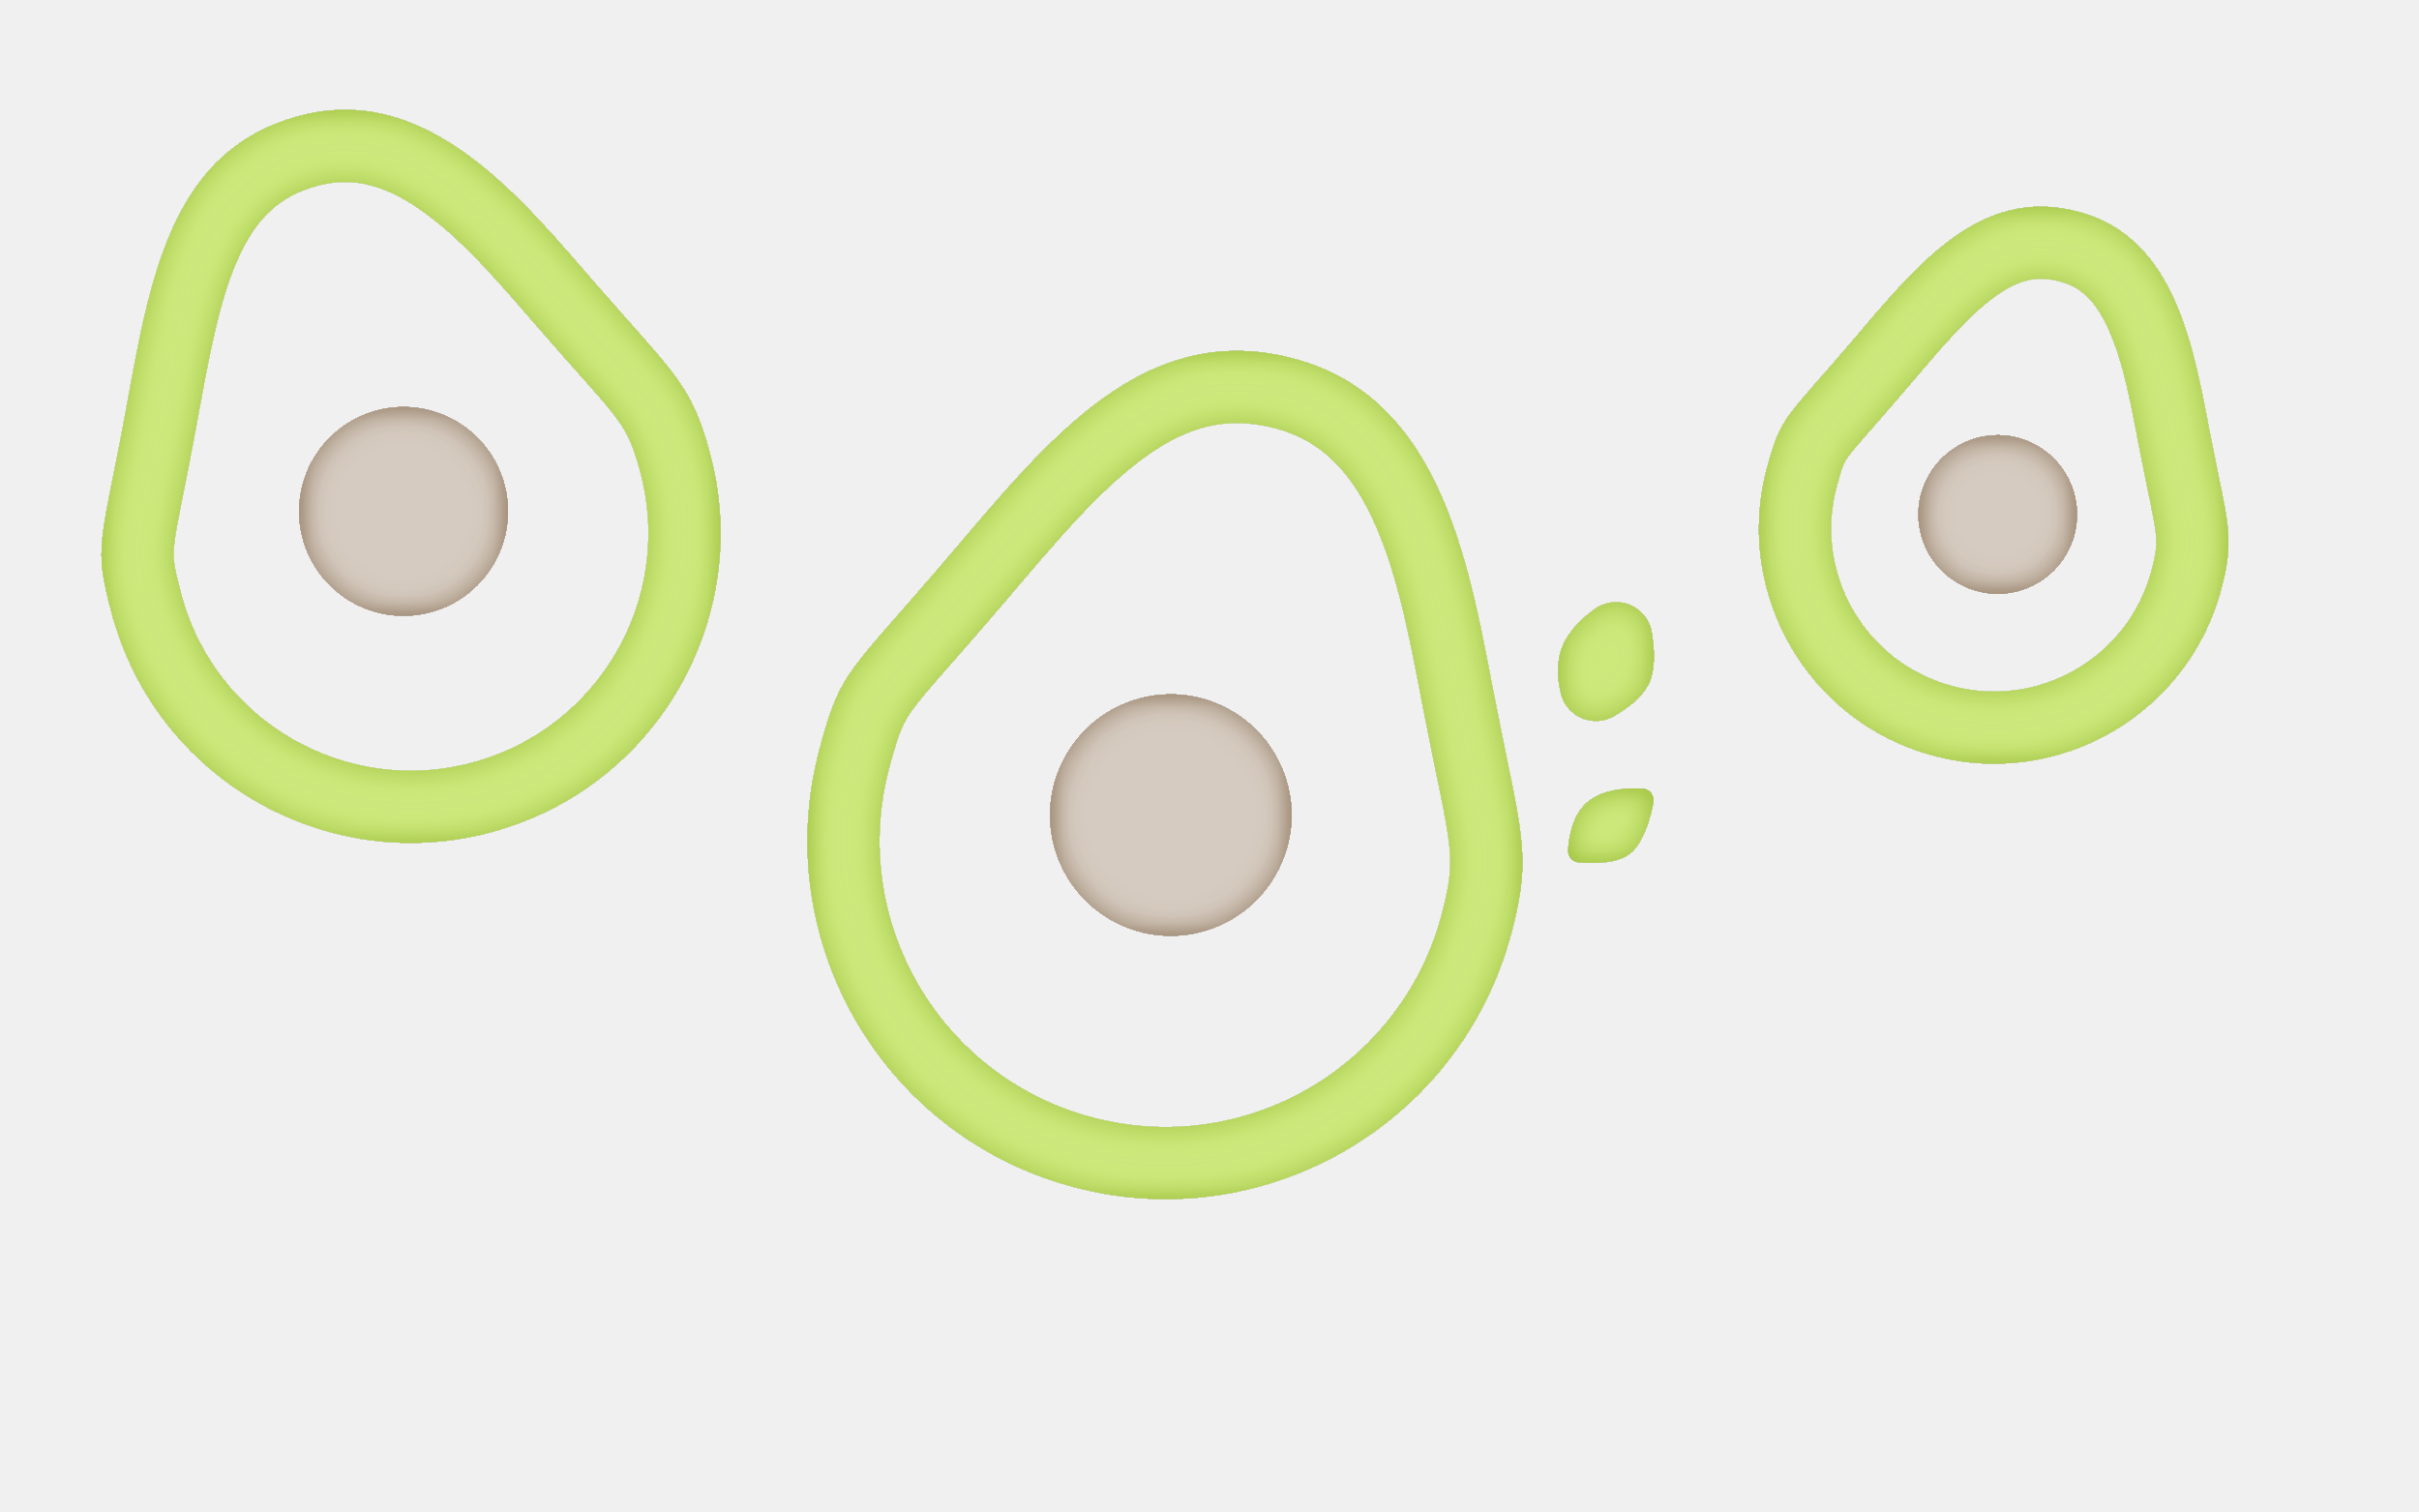
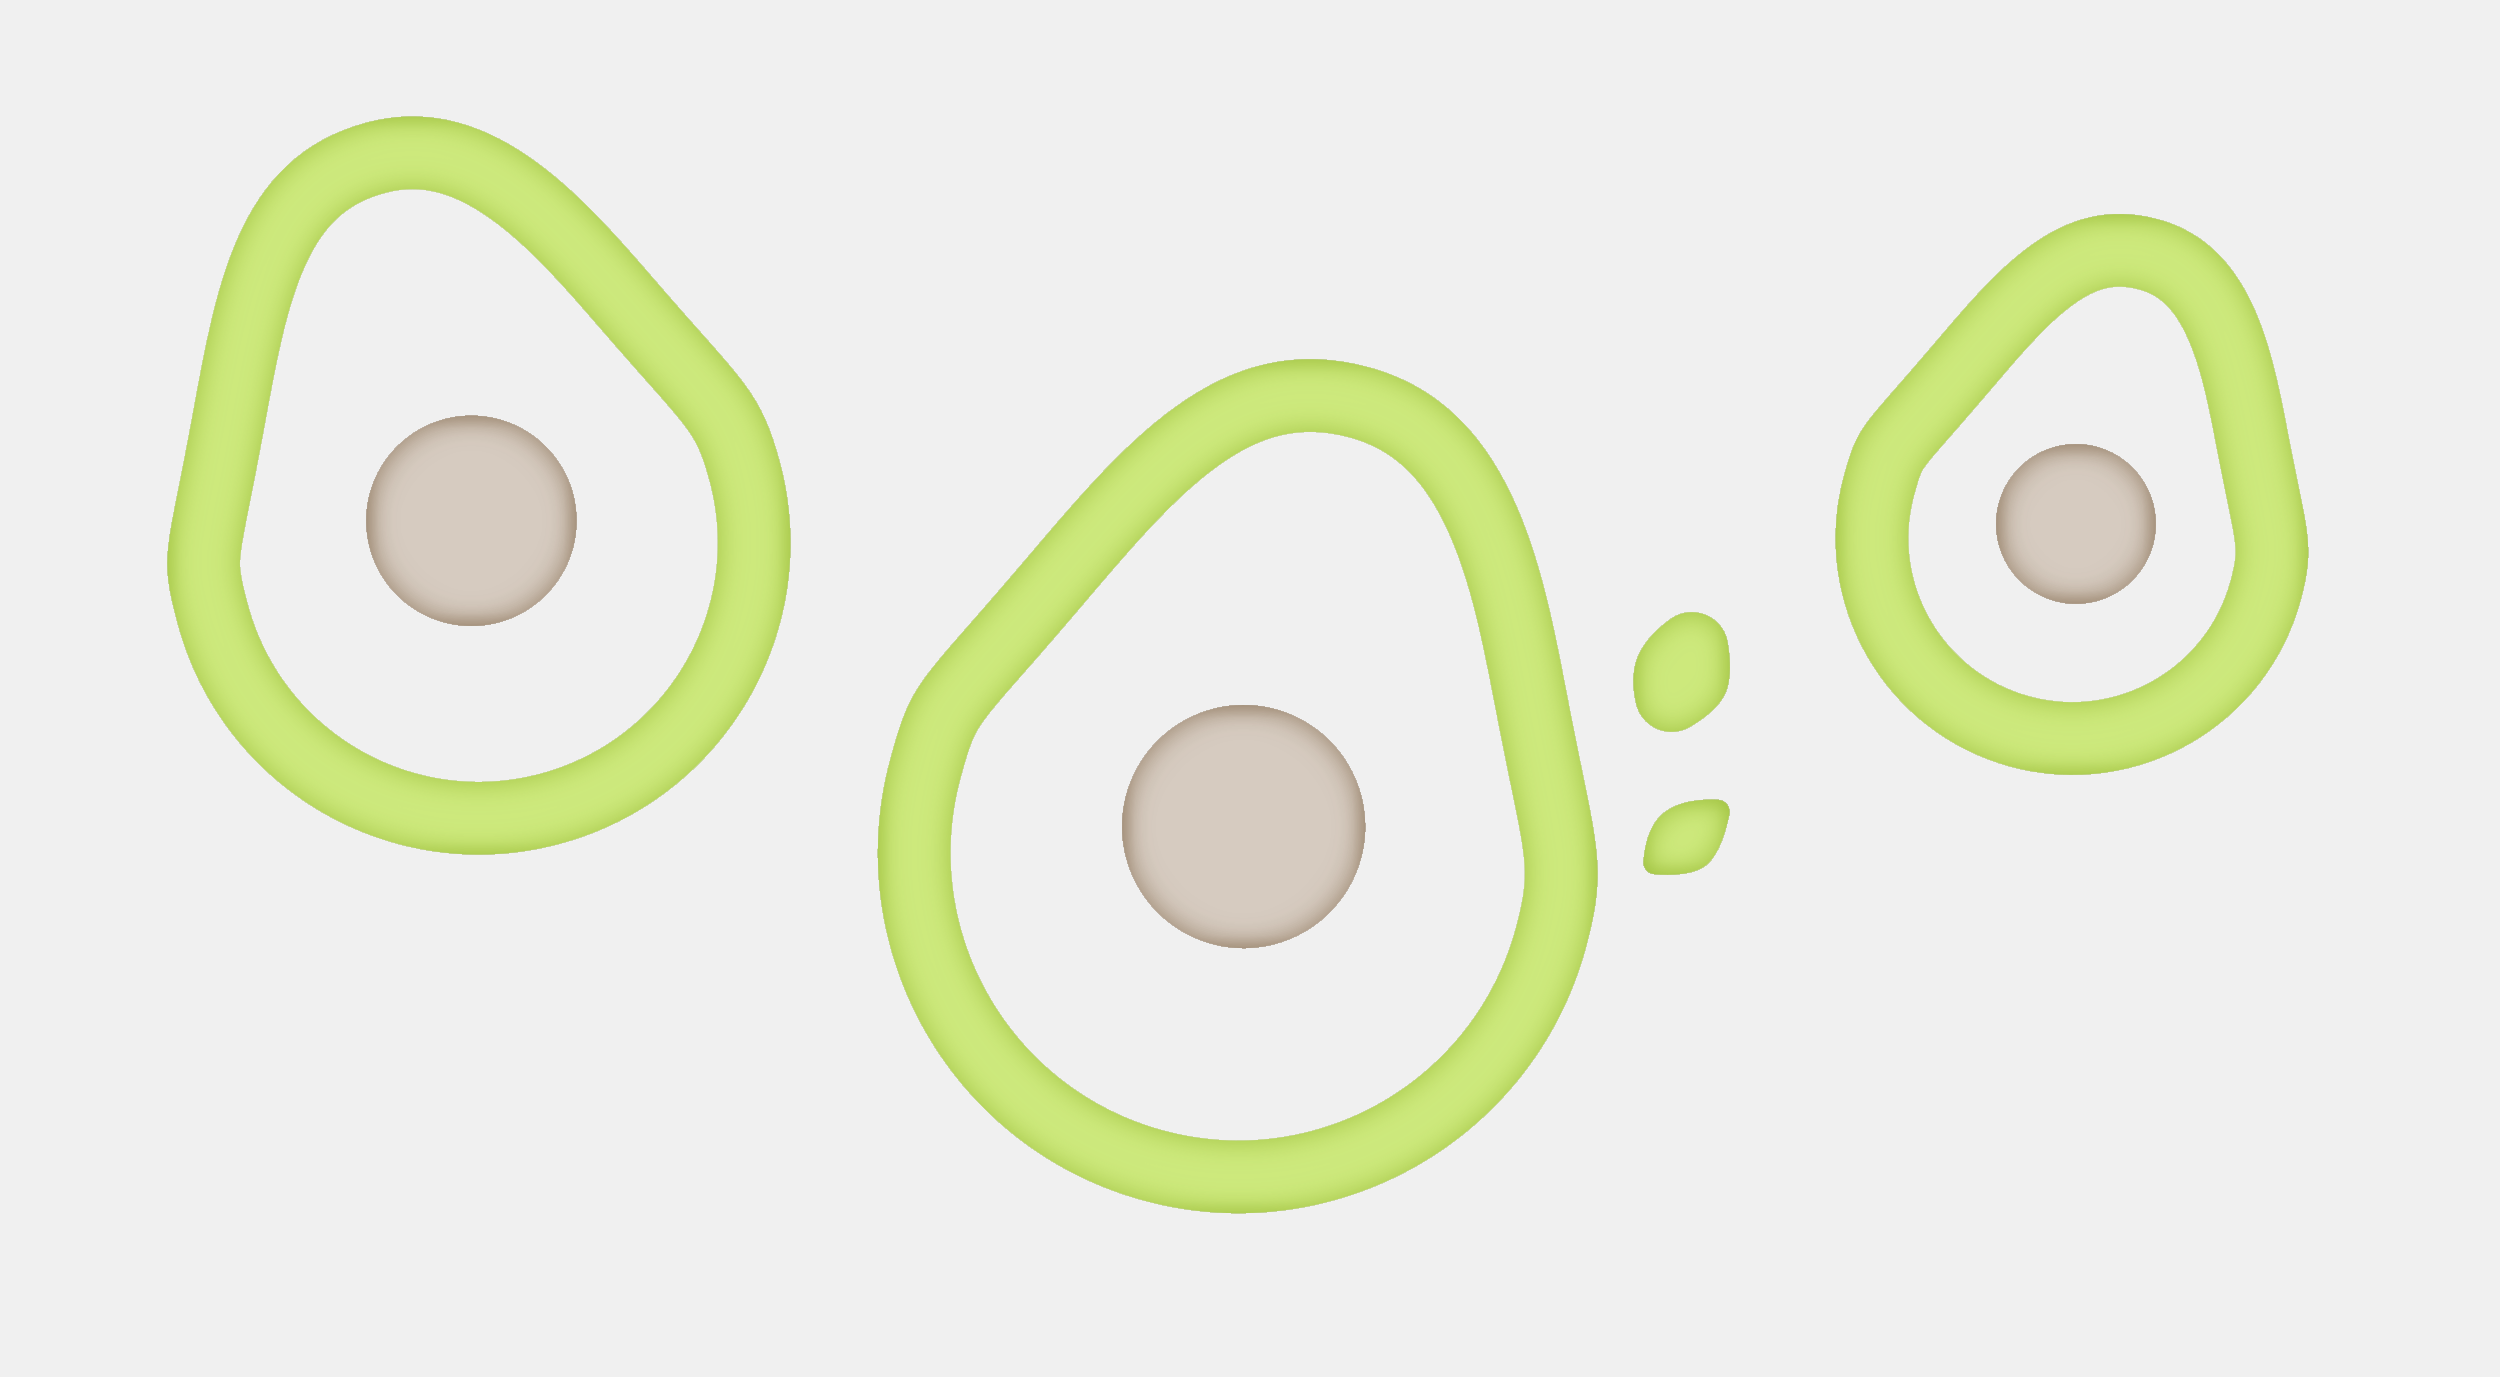
- <svg xmlns="http://www.w3.org/2000/svg" width="336" height="210" viewBox="0 0 336 210" fill="none">
-   <g filter="url(#filter0_i_528_1885)">
-     <mask id="path-1-inside-1_528_1885" fill="white">
-       <path d="M17.409 57.451C20.782 39.123 23.503 20.961 41.535 16.129C59.566 11.298 72.617 27.823 83.089 39.852C93.561 51.882 96.031 53.374 98.599 62.956C104.745 85.895 91.132 109.473 68.193 115.62C45.254 121.766 21.676 108.153 15.529 85.214C12.962 75.632 14.036 75.779 17.409 57.451Z" />
+ <svg xmlns="http://www.w3.org/2000/svg" width="345" height="190" viewBox="0 0 345 190" fill="none">
+   <g filter="url(#filter0_i_785_2021)">
+     <path d="M31.327 59.18C31.429 58.623 31.531 58.068 31.632 57.518C33.234 48.777 34.666 40.961 37.532 34.61C40.429 28.192 44.595 23.721 51.829 21.783C58.872 19.896 65.086 22.025 71.18 26.517C76.804 30.662 81.772 36.401 86.638 42.023C87.199 42.671 87.759 43.317 88.318 43.959C90.165 46.082 91.72 47.83 93.048 49.324C95.655 52.256 97.393 54.211 98.772 56.097C100.57 58.557 101.603 60.723 102.769 65.074C108.201 85.345 96.171 106.182 75.899 111.614C55.627 117.046 34.791 105.016 29.359 84.744C28.135 80.178 27.941 78.517 28.213 75.968C28.415 74.083 28.843 71.936 29.519 68.549C29.996 66.158 30.596 63.15 31.327 59.18Z" stroke="#CDE97C" stroke-width="10" stroke-linejoin="round" />
+   </g>
+   <g filter="url(#filter1_i_785_2021)">
+     <mask id="path-2-inside-1_785_2021" fill="white">
+       <path d="M140.796 78.115C154.767 61.716 167.99 45.105 188.835 50.69C209.681 56.276 213.195 80.364 216.726 98.461C220.257 116.558 221.867 119.479 218.899 130.556C211.794 157.075 184.536 172.813 158.017 165.707C131.498 158.601 115.76 131.343 122.866 104.824C125.834 93.747 126.825 94.515 140.796 78.115Z" />
    </mask>
-     <path d="M27.244 59.261C29.022 49.599 30.352 41.909 33.09 35.843C35.527 30.443 38.671 27.249 44.123 25.788L38.947 6.47C26.367 9.841 19.135 18.144 14.86 27.615C10.886 36.421 9.169 46.975 7.574 55.641L27.244 59.261ZM44.123 25.788C49.194 24.43 53.851 25.765 59.214 29.717C64.931 33.931 69.964 40.005 75.547 46.418L90.632 33.286C85.742 27.67 79.014 19.466 71.08 13.618C62.792 7.509 51.907 2.997 38.947 6.47L44.123 25.788ZM75.547 46.418C81.256 52.977 83.82 55.603 85.735 58.224C87.085 60.069 87.892 61.633 88.939 65.544L108.258 60.367C106.738 54.696 105.027 50.723 101.881 46.42C99.302 42.892 95.394 38.757 90.632 33.286L75.547 46.418ZM88.939 65.544C93.657 83.148 83.209 101.243 65.605 105.96L70.781 125.279C99.055 117.703 115.834 88.641 108.258 60.367L88.939 65.544ZM65.605 105.96C48.001 110.677 29.905 100.23 25.188 82.626L5.87 87.802C13.446 116.076 42.508 132.855 70.781 125.279L65.605 105.96ZM25.188 82.626C24.025 78.284 24.009 77.322 24.185 75.676C24.504 72.696 25.4 69.279 27.244 59.261L7.574 55.641C6.045 63.95 4.718 69.624 4.298 73.549C3.736 78.807 4.466 82.562 5.87 87.802L25.188 82.626Z" fill="#CDE97C" mask="url(#path-1-inside-1_528_1885)" />
+     <path d="M148.408 84.6C155.722 76.015 161.637 68.906 168.074 64.278C173.919 60.077 179.388 58.512 186.247 60.349L191.423 41.031C177.437 37.283 165.872 41.23 156.401 48.039C147.523 54.42 139.841 63.816 133.184 71.631L148.408 84.6ZM186.247 60.349C192.725 62.085 196.913 66.571 200.11 73.888C203.485 81.609 205.044 90.809 206.911 100.376L226.541 96.546C224.877 88.016 222.914 76.123 218.437 65.879C213.783 55.232 205.791 44.881 191.423 41.031L186.247 60.349ZM206.911 100.376C208.814 110.133 209.895 114.397 210.308 118.216C210.617 121.08 210.488 123.31 209.24 127.968L228.559 133.145C230.279 126.725 230.828 121.957 230.192 116.067C229.658 111.131 228.168 104.886 226.541 96.546L206.911 100.376ZM209.24 127.968C203.564 149.152 181.789 161.724 160.605 156.048L155.428 175.366C187.282 183.901 220.024 164.998 228.559 133.145L209.24 127.968ZM160.605 156.048C139.421 150.371 126.849 128.597 132.525 107.412L113.207 102.236C104.672 134.09 123.575 166.831 155.428 175.366L160.605 156.048ZM132.525 107.412C133.889 102.323 134.49 101.134 135.784 99.359C137.87 96.5 140.859 93.462 148.408 84.6L133.184 71.631C126.762 79.169 122.271 83.947 119.626 87.573C116.19 92.283 114.811 96.248 113.207 102.236L132.525 107.412Z" fill="#CDE97C" mask="url(#path-2-inside-1_785_2021)" />
  </g>
-   <g filter="url(#filter1_i_528_1885)">
-     <mask id="path-3-inside-2_528_1885" fill="white">
-       <path d="M131.796 77.291C145.767 60.892 158.99 44.281 179.835 49.866C200.681 55.452 204.195 79.54 207.726 97.637C211.257 115.734 212.867 118.655 209.899 129.732C202.794 156.251 175.536 171.989 149.017 164.883C122.498 157.777 106.76 130.519 113.866 104C116.834 92.923 117.825 93.691 131.796 77.291Z" />
+   <g filter="url(#filter2_i_785_2021)">
+     <mask id="path-4-inside-2_785_2021" fill="white">
+       <path d="M266.222 48.281C275.396 37.513 284.079 26.605 297.767 30.273C311.455 33.94 313.763 49.758 316.081 61.641C318.399 73.524 319.457 75.442 317.508 82.716C312.842 100.13 294.943 110.463 277.53 105.798C260.116 101.132 249.782 83.233 254.448 65.819C256.397 58.546 257.048 59.05 266.222 48.281Z" />
    </mask>
-     <path d="M131.796 77.291L139.408 83.776L131.796 77.291ZM207.726 97.637L197.911 99.552L207.726 97.637ZM139.408 83.776C146.722 75.191 152.637 68.082 159.074 63.454C164.919 59.253 170.388 57.687 177.247 59.525L182.424 40.207C168.437 36.459 156.872 40.406 147.401 47.214C138.523 53.596 130.841 62.992 124.184 70.806L139.408 83.776ZM177.247 59.525C183.725 61.261 187.913 65.747 191.111 73.064C194.485 80.785 196.045 89.985 197.911 99.552L217.541 95.722C215.877 87.192 213.914 75.299 209.437 65.055C204.783 54.407 196.791 44.057 182.424 40.207L177.247 59.525ZM197.911 99.552C199.815 109.308 200.895 113.573 201.308 117.391C201.617 120.256 201.488 122.486 200.24 127.144L219.559 132.32C221.279 125.901 221.828 121.132 221.192 115.242C220.658 110.306 219.168 104.062 217.541 95.722L197.911 99.552ZM200.24 127.144C194.564 148.328 172.789 160.9 151.605 155.224L146.428 174.542C178.282 183.077 211.024 164.174 219.559 132.32L200.24 127.144ZM151.605 155.224C130.421 149.547 117.849 127.772 123.525 106.588L104.207 101.412C95.672 133.265 114.575 166.007 146.428 174.542L151.605 155.224ZM123.525 106.588C124.889 101.499 125.49 100.309 126.784 98.535C128.87 95.675 131.859 92.637 139.408 83.776L124.184 70.806C117.762 78.345 113.271 83.123 110.626 86.749C107.19 91.459 105.811 95.424 104.207 101.412L123.525 106.588Z" fill="#CDE97C" mask="url(#path-3-inside-2_528_1885)" />
+     <path d="M266.222 48.281L258.61 41.796L266.222 48.281ZM273.834 54.766C278.75 48.996 282.33 44.721 286.138 41.983C289.353 39.672 291.898 39.053 295.179 39.932L300.355 20.613C289.947 17.825 281.307 20.825 274.465 25.743C268.216 30.235 262.868 36.797 258.61 41.796L273.834 54.766ZM295.179 39.932C298.077 40.709 300.174 42.647 302.024 46.88C304.051 51.517 305.006 57.096 306.266 63.556L325.896 59.726C324.838 54.303 323.48 46.031 320.351 38.871C317.045 31.308 311.144 23.504 300.355 20.613L295.179 39.932ZM306.266 63.556C307.563 70.206 308.202 72.666 308.453 74.982C308.6 76.343 308.587 77.372 307.849 80.128L327.167 85.304C328.378 80.787 328.811 77.22 328.337 72.833C327.966 69.399 326.917 64.959 325.896 59.726L306.266 63.556ZM307.849 80.128C304.612 92.207 292.197 99.375 280.118 96.138L274.942 115.457C297.69 121.552 321.072 108.052 327.167 85.304L307.849 80.128ZM280.118 96.138C268.039 92.902 260.871 80.486 264.108 68.407L244.789 63.231C238.694 85.979 252.194 109.361 274.942 115.457L280.118 96.138ZM264.108 68.407C264.962 65.22 265.223 64.915 265.705 64.254C266.184 63.597 266.903 62.739 268.316 61.122C269.656 59.589 271.487 57.522 273.834 54.766L258.61 41.796C254.586 46.519 251.379 49.955 249.547 52.468C246.923 56.065 245.884 59.145 244.789 63.231L264.108 68.407Z" fill="#CDE97C" mask="url(#path-4-inside-2_785_2021)" />
  </g>
-   <g filter="url(#filter2_i_528_1885)">
-     <mask id="path-5-inside-3_528_1885" fill="white">
-       <path d="M257.222 47.457C266.396 36.688 275.079 25.781 288.767 29.448C302.455 33.116 304.763 48.933 307.081 60.817C309.399 72.7 310.457 74.618 308.508 81.892C303.842 99.305 285.943 109.639 268.53 104.973C251.116 100.307 240.782 82.409 245.448 64.995C247.397 57.721 248.048 58.226 257.222 47.457Z" />
-     </mask>
-     <path d="M257.222 47.457L249.61 40.972L257.222 47.457ZM264.834 53.942C269.75 48.172 273.33 43.896 277.138 41.159C280.353 38.848 282.898 38.229 286.179 39.108L291.355 19.789C280.947 17 272.307 20.001 265.465 24.919C259.216 29.411 253.868 35.973 249.61 40.972L264.834 53.942ZM286.179 39.108C289.077 39.884 291.174 41.823 293.024 46.056C295.051 50.693 296.006 56.272 297.266 62.731L316.896 58.902C315.838 53.478 314.48 45.207 311.351 38.047C308.045 30.484 302.144 22.68 291.355 19.789L286.179 39.108ZM297.266 62.731C298.563 69.382 299.202 71.842 299.453 74.157C299.6 75.519 299.587 76.548 298.849 79.304L318.167 84.48C319.378 79.963 319.811 76.395 319.337 72.008C318.966 68.575 317.917 64.135 316.896 58.902L297.266 62.731ZM298.849 79.304C295.612 91.383 283.197 98.551 271.118 95.314L265.942 114.633C288.69 120.728 312.072 107.228 318.167 84.48L298.849 79.304ZM271.118 95.314C259.039 92.078 251.871 79.662 255.108 67.583L235.789 62.407C229.694 85.155 243.194 108.537 265.942 114.633L271.118 95.314ZM255.108 67.583C255.962 64.396 256.223 64.091 256.705 63.43C257.184 62.773 257.903 61.915 259.316 60.298C260.656 58.765 262.487 56.698 264.834 53.942L249.61 40.972C245.586 45.695 242.379 49.131 240.547 51.644C237.923 55.241 236.884 58.321 235.789 62.407L255.108 67.583Z" fill="#CDE97C" mask="url(#path-5-inside-3_528_1885)" />
+   <g filter="url(#filter3_i_785_2021)">
+     <circle cx="65.051" cy="71.875" r="14.5" transform="rotate(45 65.0513 71.875)" fill="#6E3B00" fill-opacity="0.2" />
  </g>
-   <g filter="url(#filter3_i_528_1885)">
-     <circle cx="56.051" cy="71.051" r="14.5" transform="rotate(45 56.0513 71.0509)" fill="#6E3B00" fill-opacity="0.2" />
+   <g filter="url(#filter4_i_785_2021)">
+     <circle cx="171.623" cy="114.068" r="16.763" transform="rotate(75 171.623 114.068)" fill="#6E3B00" fill-opacity="0.2" />
  </g>
-   <g filter="url(#filter4_i_528_1885)">
-     <circle cx="162.623" cy="113.243" r="16.763" transform="rotate(75 162.623 113.243)" fill="#6E3B00" fill-opacity="0.2" />
+   <g filter="url(#filter5_i_785_2021)">
+     <circle cx="286.481" cy="72.305" r="11.007" transform="rotate(75 286.481 72.3053)" fill="#6E3B00" fill-opacity="0.2" />
  </g>
-   <g filter="url(#filter5_i_528_1885)">
-     <circle cx="277.481" cy="71.481" r="11.007" transform="rotate(75 277.481 71.481)" fill="#6E3B00" fill-opacity="0.2" />
+   <g filter="url(#filter6_i_785_2021)">
+     <path d="M233.4 89.543C233.424 89.525 233.448 89.508 233.473 89.491C233.502 89.662 233.529 89.834 233.554 90.006C233.804 91.727 233.737 92.93 233.538 93.564C233.496 93.695 233.104 94.389 231.63 95.386C231.322 95.594 231.001 95.792 230.676 95.98C230.625 95.761 230.58 95.541 230.542 95.321C230.297 93.875 230.451 92.898 230.774 92.289C231.27 91.355 232.169 90.417 233.4 89.543Z" stroke="#CDE97C" stroke-width="10" stroke-linejoin="round" />
  </g>
-   <g filter="url(#filter6_i_528_1885)">
-     <path d="M224.4 88.718C224.424 88.701 224.448 88.684 224.473 88.667C224.502 88.838 224.529 89.01 224.554 89.181C224.804 90.902 224.737 92.106 224.538 92.739C224.496 92.871 224.104 93.565 222.63 94.561C222.322 94.77 222.001 94.968 221.676 95.155C221.625 94.937 221.58 94.717 221.542 94.496C221.297 93.051 221.451 92.074 221.774 91.465C222.27 90.53 223.169 89.592 224.4 88.718Z" stroke="#CDE97C" stroke-width="10" stroke-linejoin="round" />
-   </g>
-   <g filter="url(#filter7_i_528_1885)">
-     <path d="M228.1 109.57C229.133 109.631 229.825 110.563 229.626 111.578C229.24 113.55 228.401 116.646 226.758 118.276C225.013 120.007 221.413 119.987 219.344 119.807C218.428 119.728 217.753 118.967 217.817 118.049C217.953 116.077 218.55 112.747 220.945 111.113C223.188 109.584 226.201 109.458 228.1 109.57Z" fill="#CDE97C" />
+   <g filter="url(#filter7_i_785_2021)">
+     <path d="M237.1 110.394C238.133 110.455 238.825 111.387 238.626 112.403C238.24 114.374 237.401 117.47 235.758 119.1C234.013 120.831 230.413 120.811 228.344 120.631C227.428 120.552 226.753 119.791 226.817 118.873C226.953 116.901 227.55 113.571 229.945 111.938C232.188 110.408 235.201 110.282 237.1 110.394Z" fill="#CDE97C" />
  </g>
  <defs>
-     <filter id="filter0_i_528_1885" x="14.106" y="15.268" width="85.968" height="101.828" filterUnits="userSpaceOnUse" color-interpolation-filters="sRGB">
+     <filter id="filter0_i_785_2021" x="23.106" y="16.092" width="85.968" height="101.828" filterUnits="userSpaceOnUse" color-interpolation-filters="sRGB">
      <feFlood flood-opacity="0" result="BackgroundImageFix" />
      <feBlend mode="normal" in="SourceGraphic" in2="BackgroundImageFix" result="shape" />
      <feColorMatrix in="SourceAlpha" type="matrix" values="0 0 0 0 0 0 0 0 0 0 0 0 0 0 0 0 0 0 127 0" result="hardAlpha" />
      <feOffset />
      <feGaussianBlur stdDeviation="2" />
      <feComposite in2="hardAlpha" operator="arithmetic" k2="-1" k3="1" />
      <feColorMatrix type="matrix" values="0 0 0 0 0.447 0 0 0 0 0.603 0 0 0 0 0 0 0 0 0.5 0" />
-       <feBlend mode="normal" in2="shape" result="effect1_innerShadow_528_1885" />
+       <feBlend mode="normal" in2="shape" result="effect1_innerShadow_785_2021" />
    </filter>
-     <filter id="filter1_i_528_1885" x="112.16" y="48.762" width="99.289" height="117.827" filterUnits="userSpaceOnUse" color-interpolation-filters="sRGB">
+     <filter id="filter1_i_785_2021" x="121.16" y="49.587" width="99.289" height="117.827" filterUnits="userSpaceOnUse" color-interpolation-filters="sRGB">
      <feFlood flood-opacity="0" result="BackgroundImageFix" />
      <feBlend mode="normal" in="SourceGraphic" in2="BackgroundImageFix" result="shape" />
      <feColorMatrix in="SourceAlpha" type="matrix" values="0 0 0 0 0 0 0 0 0 0 0 0 0 0 0 0 0 0 127 0" result="hardAlpha" />
      <feOffset />
      <feGaussianBlur stdDeviation="2" />
      <feComposite in2="hardAlpha" operator="arithmetic" k2="-1" k3="1" />
      <feColorMatrix type="matrix" values="0 0 0 0 0.447 0 0 0 0 0.603 0 0 0 0 0 0 0 0 0.5 0" />
-       <feBlend mode="normal" in2="shape" result="effect1_innerShadow_528_1885" />
+       <feBlend mode="normal" in2="shape" result="effect1_innerShadow_785_2021" />
    </filter>
-     <filter id="filter2_i_528_1885" x="244.328" y="28.724" width="65.197" height="77.37" filterUnits="userSpaceOnUse" color-interpolation-filters="sRGB">
+     <filter id="filter2_i_785_2021" x="253.328" y="29.548" width="65.197" height="77.37" filterUnits="userSpaceOnUse" color-interpolation-filters="sRGB">
      <feFlood flood-opacity="0" result="BackgroundImageFix" />
      <feBlend mode="normal" in="SourceGraphic" in2="BackgroundImageFix" result="shape" />
      <feColorMatrix in="SourceAlpha" type="matrix" values="0 0 0 0 0 0 0 0 0 0 0 0 0 0 0 0 0 0 127 0" result="hardAlpha" />
      <feOffset />
      <feGaussianBlur stdDeviation="2" />
      <feComposite in2="hardAlpha" operator="arithmetic" k2="-1" k3="1" />
      <feColorMatrix type="matrix" values="0 0 0 0 0.447 0 0 0 0 0.603 0 0 0 0 0 0 0 0 0.5 0" />
-       <feBlend mode="normal" in2="shape" result="effect1_innerShadow_528_1885" />
+       <feBlend mode="normal" in2="shape" result="effect1_innerShadow_785_2021" />
    </filter>
-     <filter id="filter3_i_528_1885" x="41.551" y="56.551" width="29" height="29" filterUnits="userSpaceOnUse" color-interpolation-filters="sRGB">
+     <filter id="filter3_i_785_2021" x="50.551" y="57.375" width="29" height="29" filterUnits="userSpaceOnUse" color-interpolation-filters="sRGB">
      <feFlood flood-opacity="0" result="BackgroundImageFix" />
      <feBlend mode="normal" in="SourceGraphic" in2="BackgroundImageFix" result="shape" />
      <feColorMatrix in="SourceAlpha" type="matrix" values="0 0 0 0 0 0 0 0 0 0 0 0 0 0 0 0 0 0 127 0" result="hardAlpha" />
      <feOffset />
      <feGaussianBlur stdDeviation="2" />
      <feComposite in2="hardAlpha" operator="arithmetic" k2="-1" k3="1" />
      <feColorMatrix type="matrix" values="0 0 0 0 0.294 0 0 0 0 0.158 0 0 0 0 0 0 0 0 0.5 0" />
-       <feBlend mode="normal" in2="shape" result="effect1_innerShadow_528_1885" />
+       <feBlend mode="normal" in2="shape" result="effect1_innerShadow_785_2021" />
    </filter>
-     <filter id="filter4_i_528_1885" x="145.856" y="96.476" width="33.534" height="33.534" filterUnits="userSpaceOnUse" color-interpolation-filters="sRGB">
+     <filter id="filter4_i_785_2021" x="154.856" y="97.301" width="33.534" height="33.534" filterUnits="userSpaceOnUse" color-interpolation-filters="sRGB">
      <feFlood flood-opacity="0" result="BackgroundImageFix" />
      <feBlend mode="normal" in="SourceGraphic" in2="BackgroundImageFix" result="shape" />
      <feColorMatrix in="SourceAlpha" type="matrix" values="0 0 0 0 0 0 0 0 0 0 0 0 0 0 0 0 0 0 127 0" result="hardAlpha" />
      <feOffset />
      <feGaussianBlur stdDeviation="2" />
      <feComposite in2="hardAlpha" operator="arithmetic" k2="-1" k3="1" />
      <feColorMatrix type="matrix" values="0 0 0 0 0.294 0 0 0 0 0.158 0 0 0 0 0 0 0 0 0.5 0" />
-       <feBlend mode="normal" in2="shape" result="effect1_innerShadow_528_1885" />
+       <feBlend mode="normal" in2="shape" result="effect1_innerShadow_785_2021" />
    </filter>
-     <filter id="filter5_i_528_1885" x="266.471" y="60.471" width="22.02" height="22.02" filterUnits="userSpaceOnUse" color-interpolation-filters="sRGB">
+     <filter id="filter5_i_785_2021" x="275.471" y="61.295" width="22.02" height="22.02" filterUnits="userSpaceOnUse" color-interpolation-filters="sRGB">
      <feFlood flood-opacity="0" result="BackgroundImageFix" />
      <feBlend mode="normal" in="SourceGraphic" in2="BackgroundImageFix" result="shape" />
      <feColorMatrix in="SourceAlpha" type="matrix" values="0 0 0 0 0 0 0 0 0 0 0 0 0 0 0 0 0 0 127 0" result="hardAlpha" />
      <feOffset />
      <feGaussianBlur stdDeviation="2" />
      <feComposite in2="hardAlpha" operator="arithmetic" k2="-1" k3="1" />
      <feColorMatrix type="matrix" values="0 0 0 0 0.294 0 0 0 0 0.158 0 0 0 0 0 0 0 0 0.5 0" />
-       <feBlend mode="normal" in2="shape" result="effect1_innerShadow_528_1885" />
+       <feBlend mode="normal" in2="shape" result="effect1_innerShadow_785_2021" />
    </filter>
-     <filter id="filter6_i_528_1885" x="216.422" y="82.067" width="13.295" height="19.318" filterUnits="userSpaceOnUse" color-interpolation-filters="sRGB">
+     <filter id="filter6_i_785_2021" x="225.422" y="82.891" width="13.295" height="19.318" filterUnits="userSpaceOnUse" color-interpolation-filters="sRGB">
      <feFlood flood-opacity="0" result="BackgroundImageFix" />
      <feBlend mode="normal" in="SourceGraphic" in2="BackgroundImageFix" result="shape" />
      <feColorMatrix in="SourceAlpha" type="matrix" values="0 0 0 0 0 0 0 0 0 0 0 0 0 0 0 0 0 0 127 0" result="hardAlpha" />
      <feOffset />
      <feGaussianBlur stdDeviation="2" />
      <feComposite in2="hardAlpha" operator="arithmetic" k2="-1" k3="1" />
      <feColorMatrix type="matrix" values="0 0 0 0 0.447 0 0 0 0 0.603 0 0 0 0 0 0 0 0 0.5 0" />
-       <feBlend mode="normal" in2="shape" result="effect1_innerShadow_528_1885" />
+       <feBlend mode="normal" in2="shape" result="effect1_innerShadow_785_2021" />
    </filter>
-     <filter id="filter7_i_528_1885" x="217.812" y="109.539" width="11.848" height="10.348" filterUnits="userSpaceOnUse" color-interpolation-filters="sRGB">
+     <filter id="filter7_i_785_2021" x="226.812" y="110.363" width="11.848" height="10.348" filterUnits="userSpaceOnUse" color-interpolation-filters="sRGB">
      <feFlood flood-opacity="0" result="BackgroundImageFix" />
      <feBlend mode="normal" in="SourceGraphic" in2="BackgroundImageFix" result="shape" />
      <feColorMatrix in="SourceAlpha" type="matrix" values="0 0 0 0 0 0 0 0 0 0 0 0 0 0 0 0 0 0 127 0" result="hardAlpha" />
      <feOffset />
      <feGaussianBlur stdDeviation="2" />
      <feComposite in2="hardAlpha" operator="arithmetic" k2="-1" k3="1" />
      <feColorMatrix type="matrix" values="0 0 0 0 0.447 0 0 0 0 0.603 0 0 0 0 0 0 0 0 0.5 0" />
-       <feBlend mode="normal" in2="shape" result="effect1_innerShadow_528_1885" />
+       <feBlend mode="normal" in2="shape" result="effect1_innerShadow_785_2021" />
    </filter>
  </defs>
</svg>
